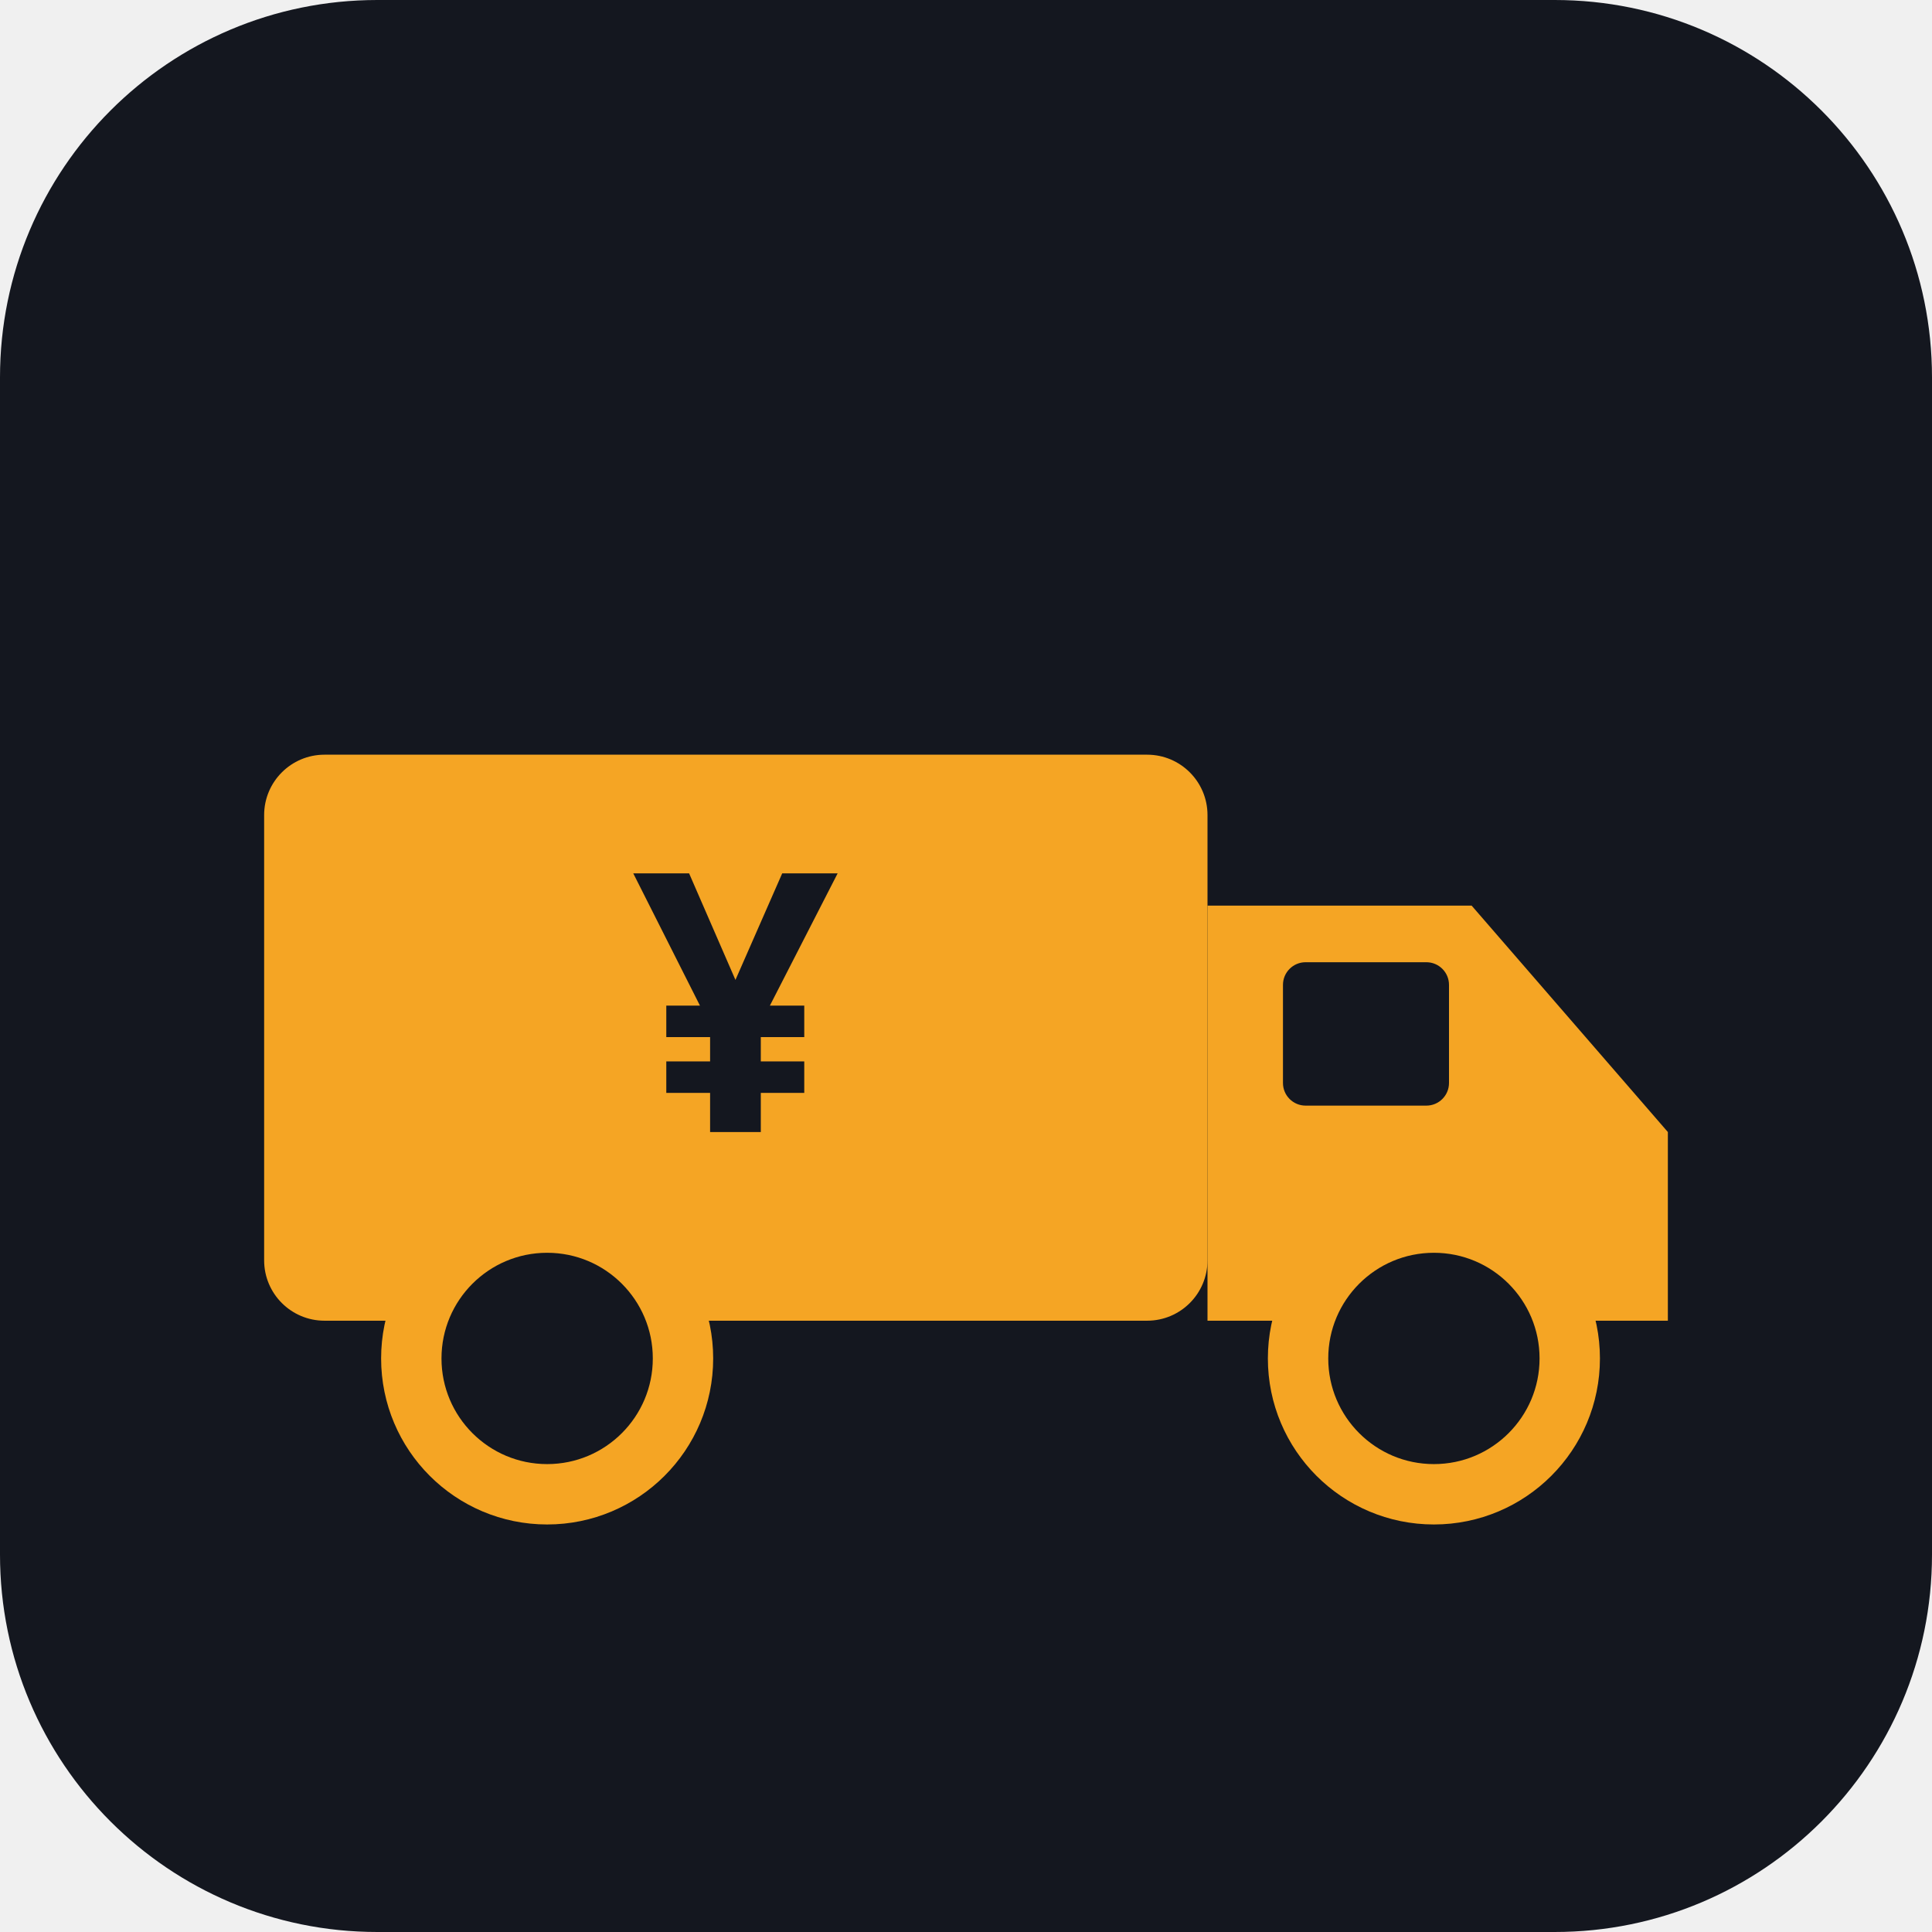
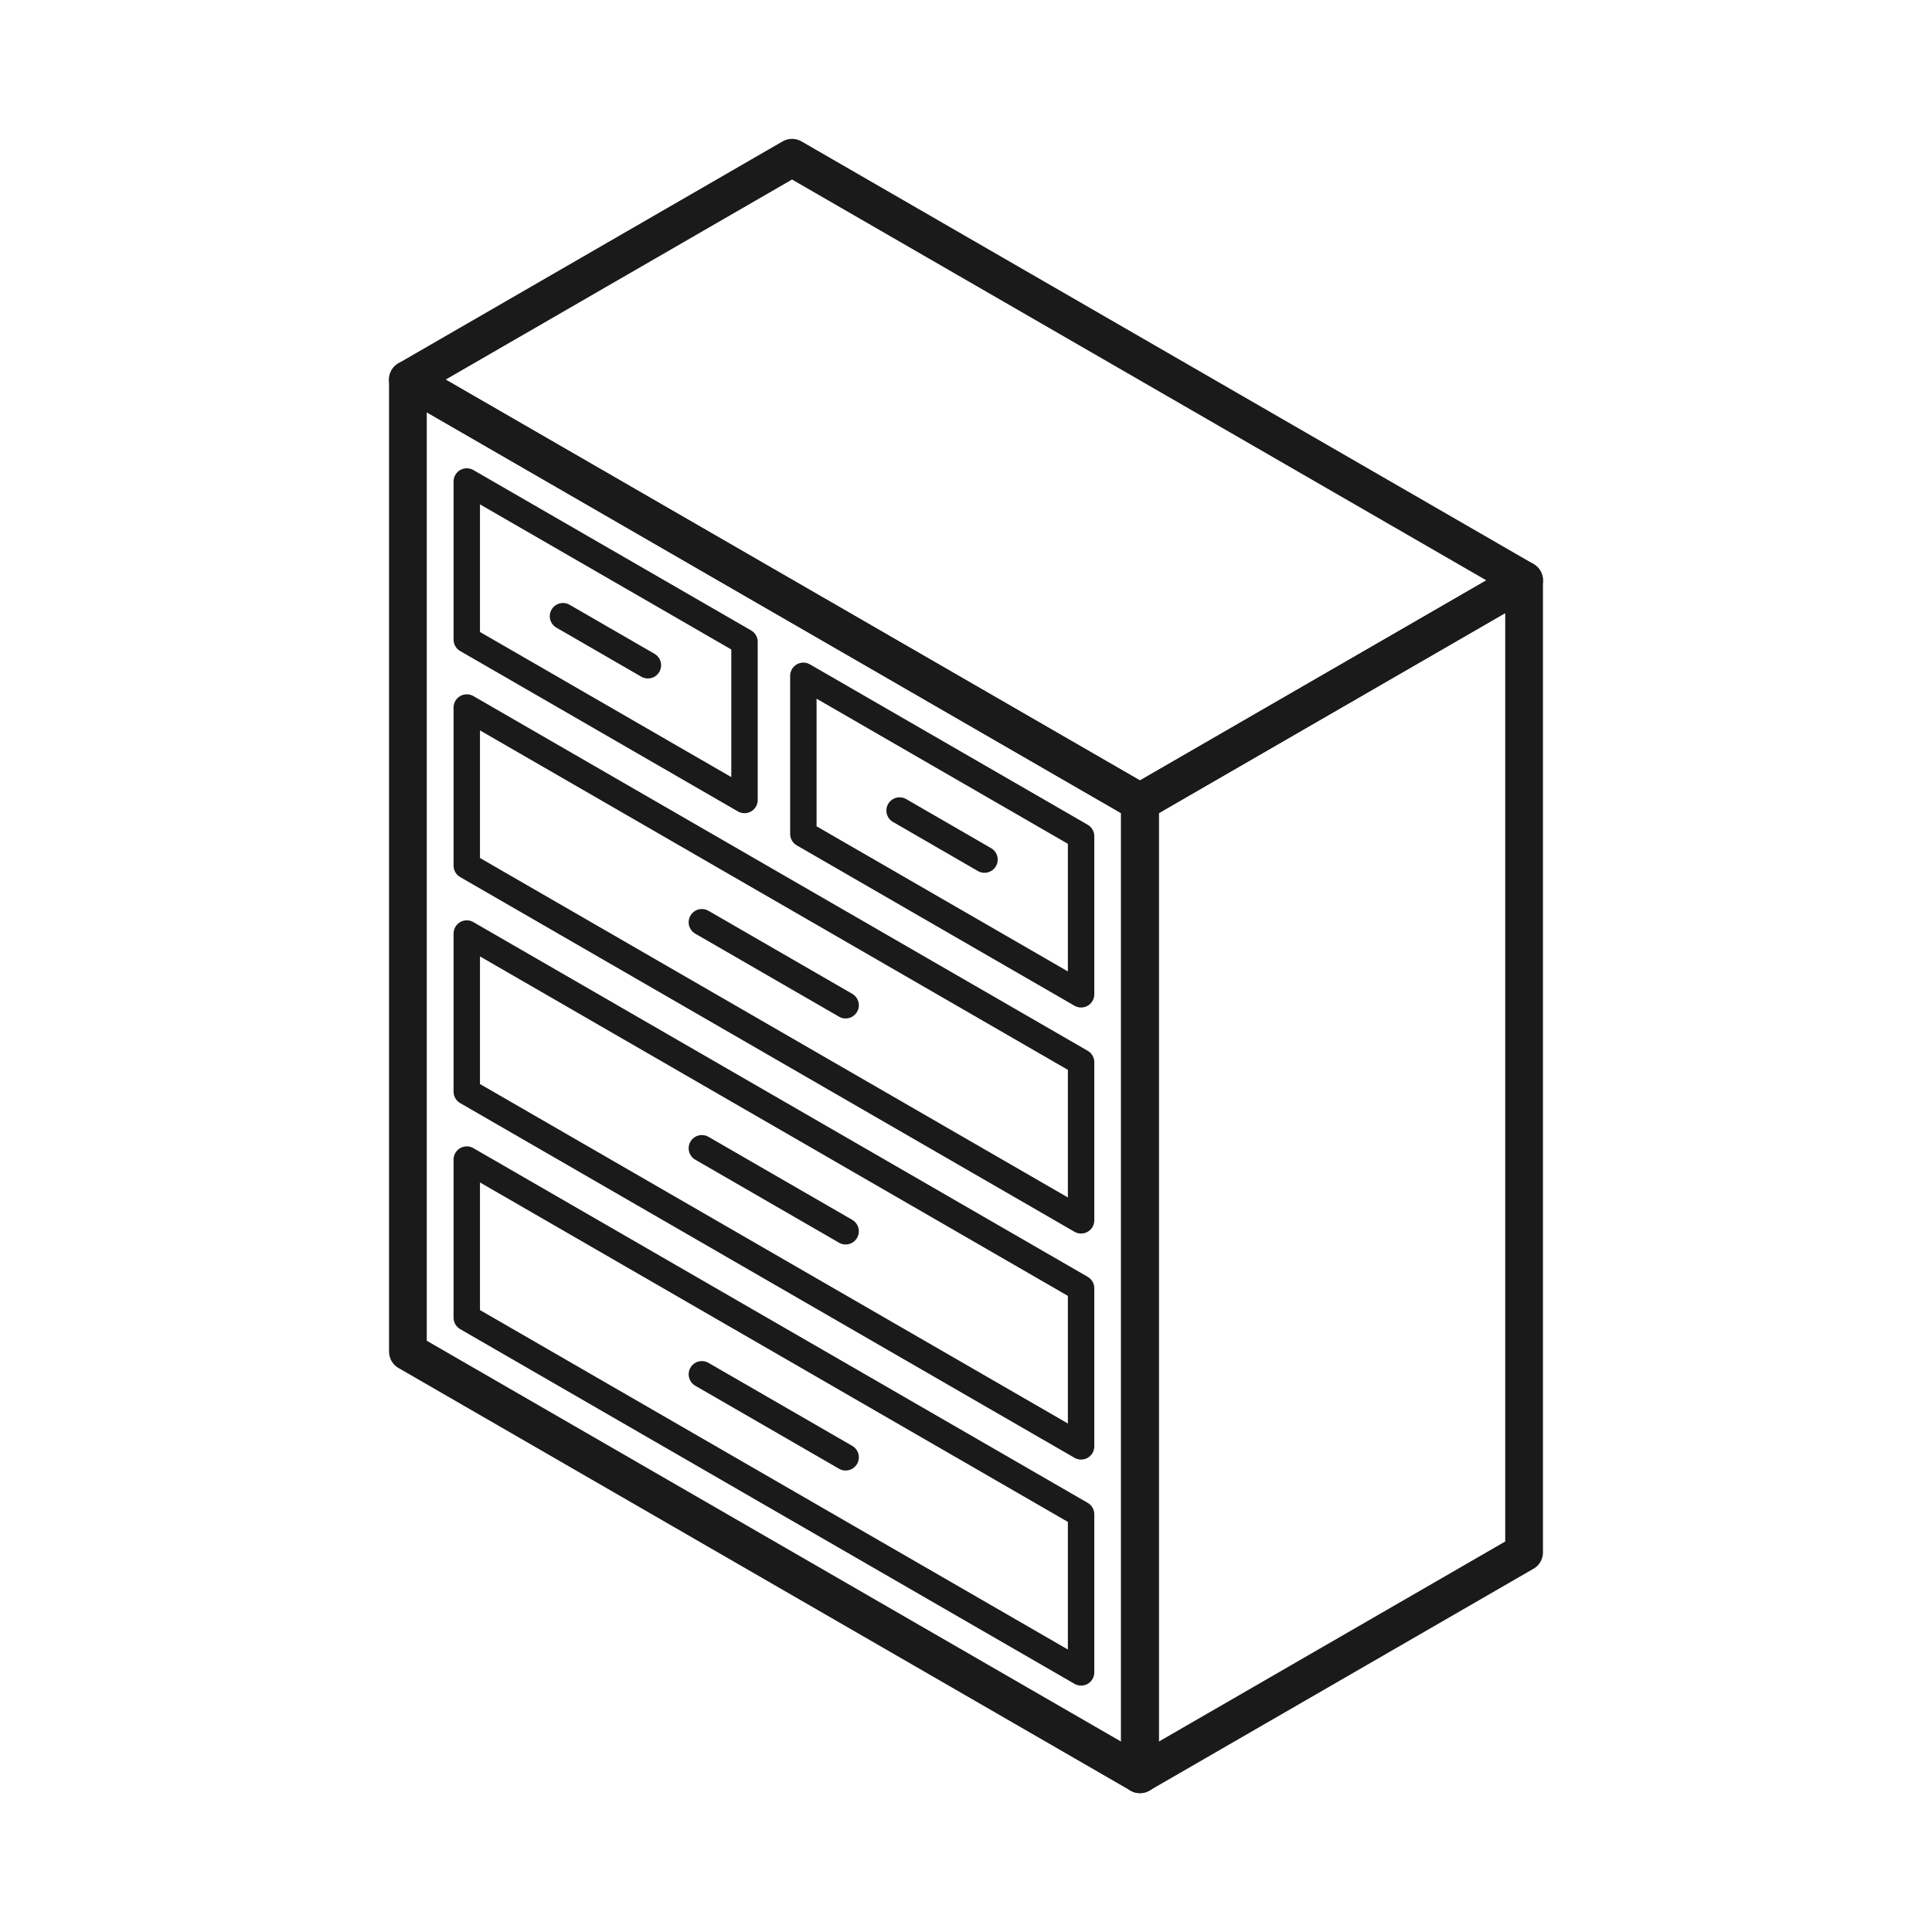
<svg xmlns="http://www.w3.org/2000/svg" viewBox="0 0 512 512">
-   <rect width="512" height="512" rx="100" fill="#14171f" />
-   <rect x="70" y="200" width="250" height="150" rx="16" fill="#f5a524" />
-   <path d="M320 240 h70 l52 60 v50 h-122 z" fill="#f5a524" />
-   <rect x="340" y="255" width="44" height="38" rx="6" fill="#14171f" />
-   <circle cx="145" cy="360" r="36" fill="#14171f" stroke="#f5a524" stroke-width="16" />
-   <circle cx="380" cy="360" r="36" fill="#14171f" stroke="#f5a524" stroke-width="16" />
-   <text x="195" y="300" font-family="Hiragino Sans, sans-serif" font-weight="800" font-size="96" fill="#14171f" text-anchor="middle">¥</text>
+   <rect width="512" height="512" fill="#ffffff" />
+   <g fill="none" stroke="#1a1a1a" stroke-linejoin="round" stroke-linecap="round">
+     <g stroke-width="10">
+       <polygon points="209.9,41.8 403.9,153.8 302.1,212.6 108.1,100.6" />
+       <polygon points="108.1,358.2 302.1,470.2 302.1,212.6 108.1,100.6" />
+       <polygon points="403.9,411.4 302.1,470.2 302.1,212.6 403.9,153.8" />
+     </g>
+     <g stroke-width="7">
+       <polygon points="123.7,169.5 197.3,212.0 197.3,170.1 123.7,127.6" />
+       <line x1="149.2" y1="163.3" x2="171.7" y2="176.3" />
+       <polygon points="212.9,221.0 286.5,263.5 286.5,221.6 212.9,179.1" />
+       <line x1="238.4" y1="214.8" x2="260.9" y2="227.8" />
+       <polygon points="123.7,229.4 286.5,323.4 286.5,281.5 123.7,187.5" />
+       <line x1="186.0" y1="244.4" x2="224.1" y2="266.4" />
+       <polygon points="123.7,289.3 286.5,383.3 286.5,341.4 123.7,247.4" />
+       <line x1="186.0" y1="304.3" x2="224.1" y2="326.3" />
+       <polygon points="123.7,349.2 286.5,443.2 286.5,401.3 123.7,307.3" />
+       <line x1="186.0" y1="364.2" x2="224.1" y2="386.2" />
+     </g>
+   </g>
</svg>
